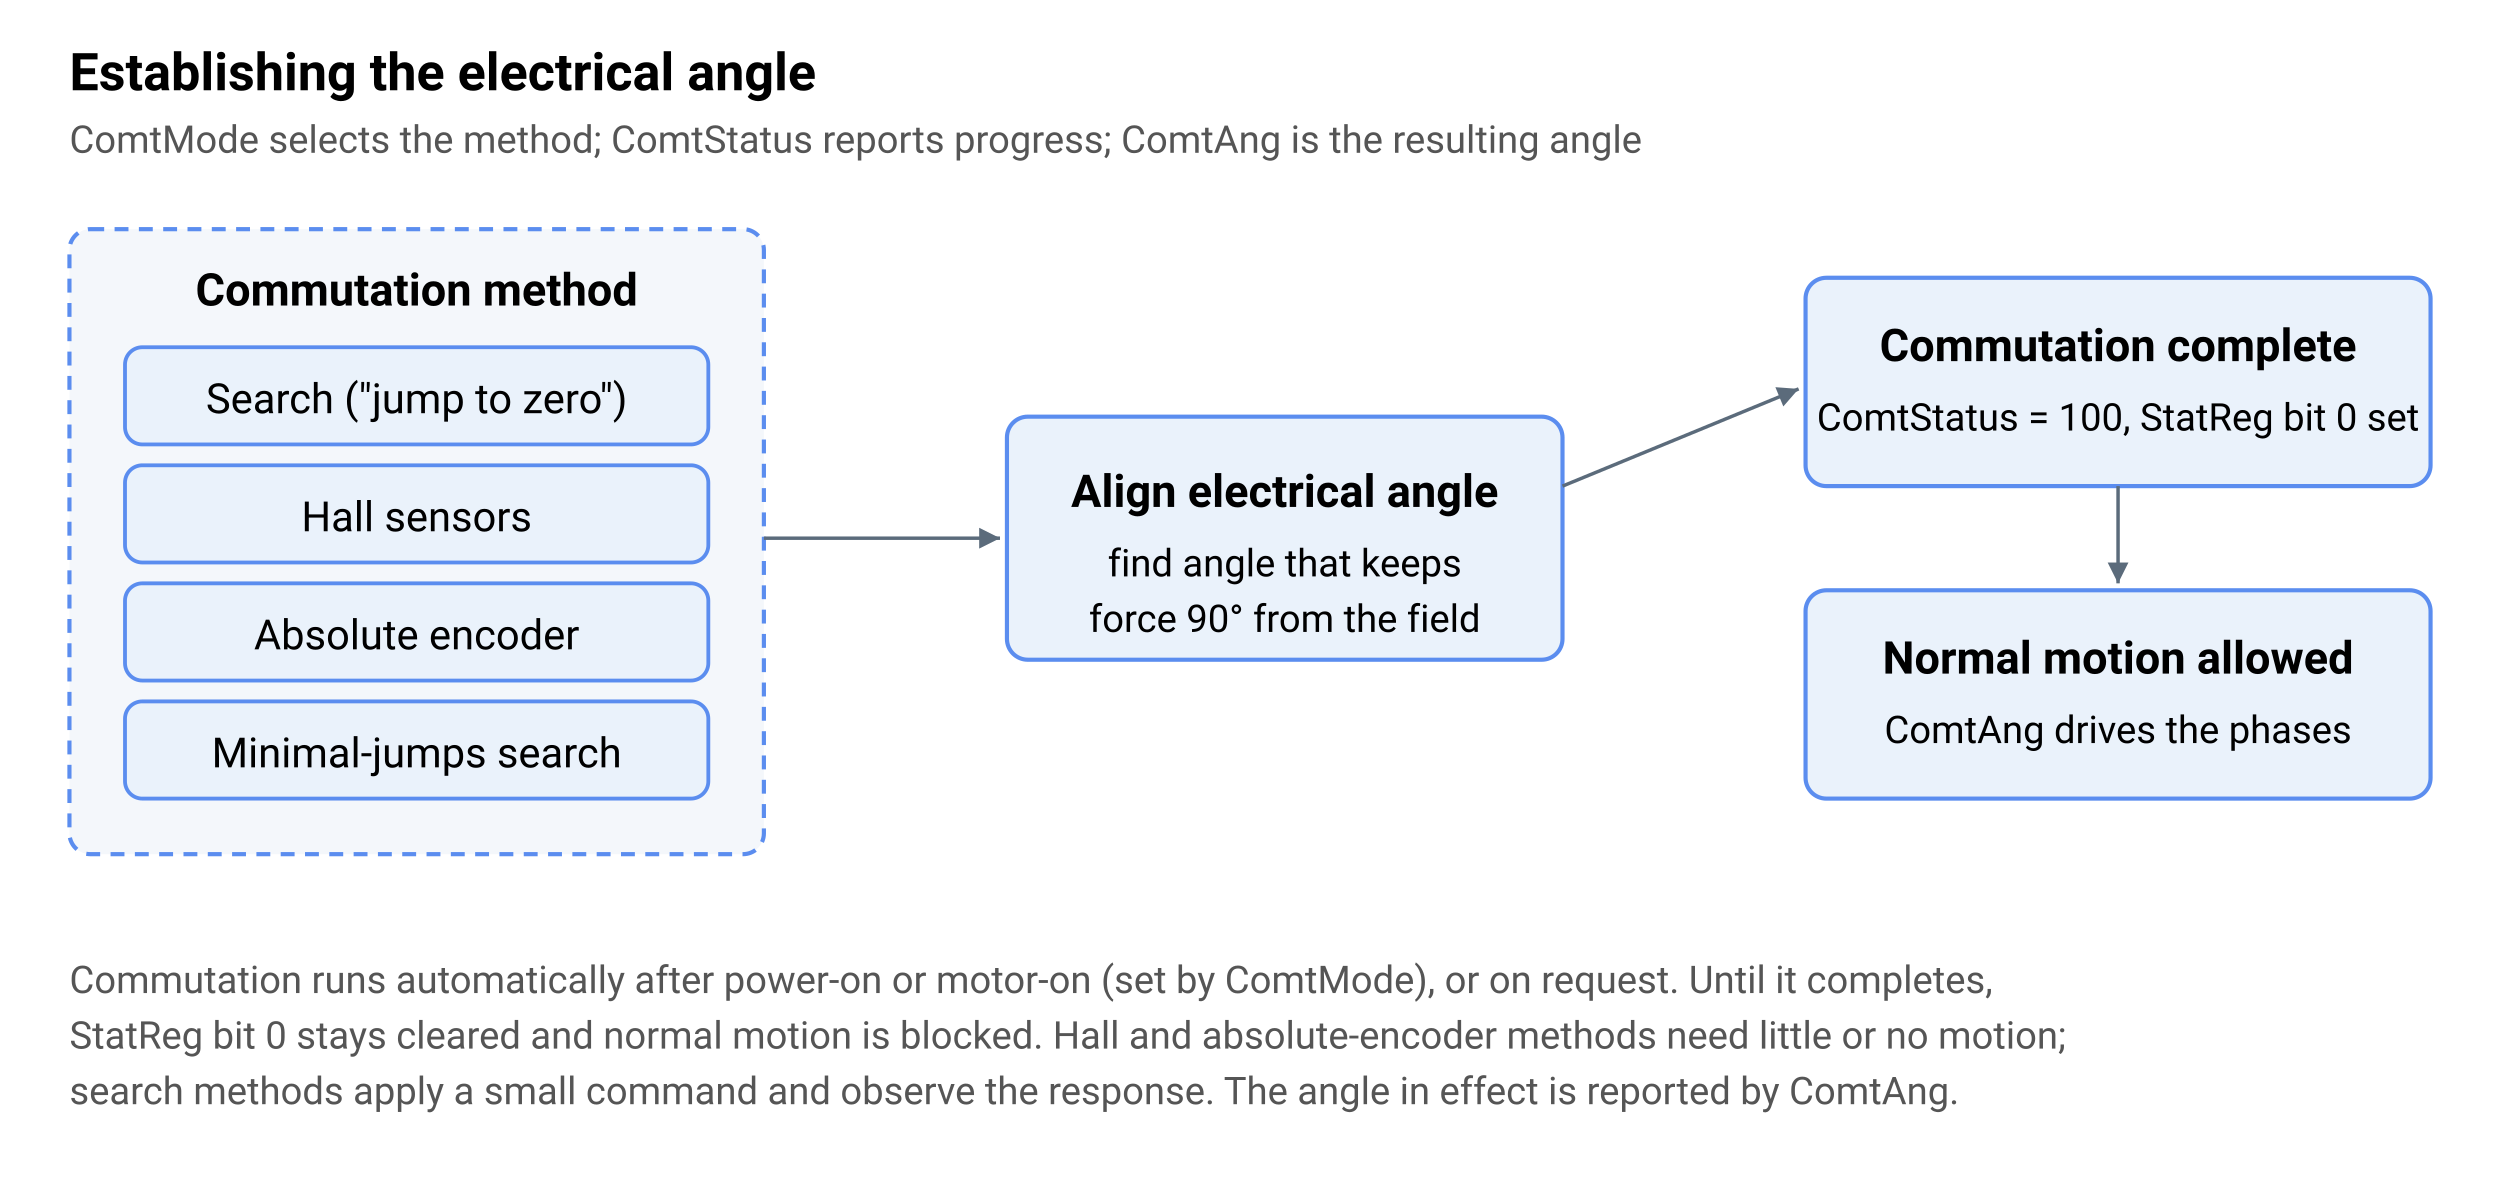
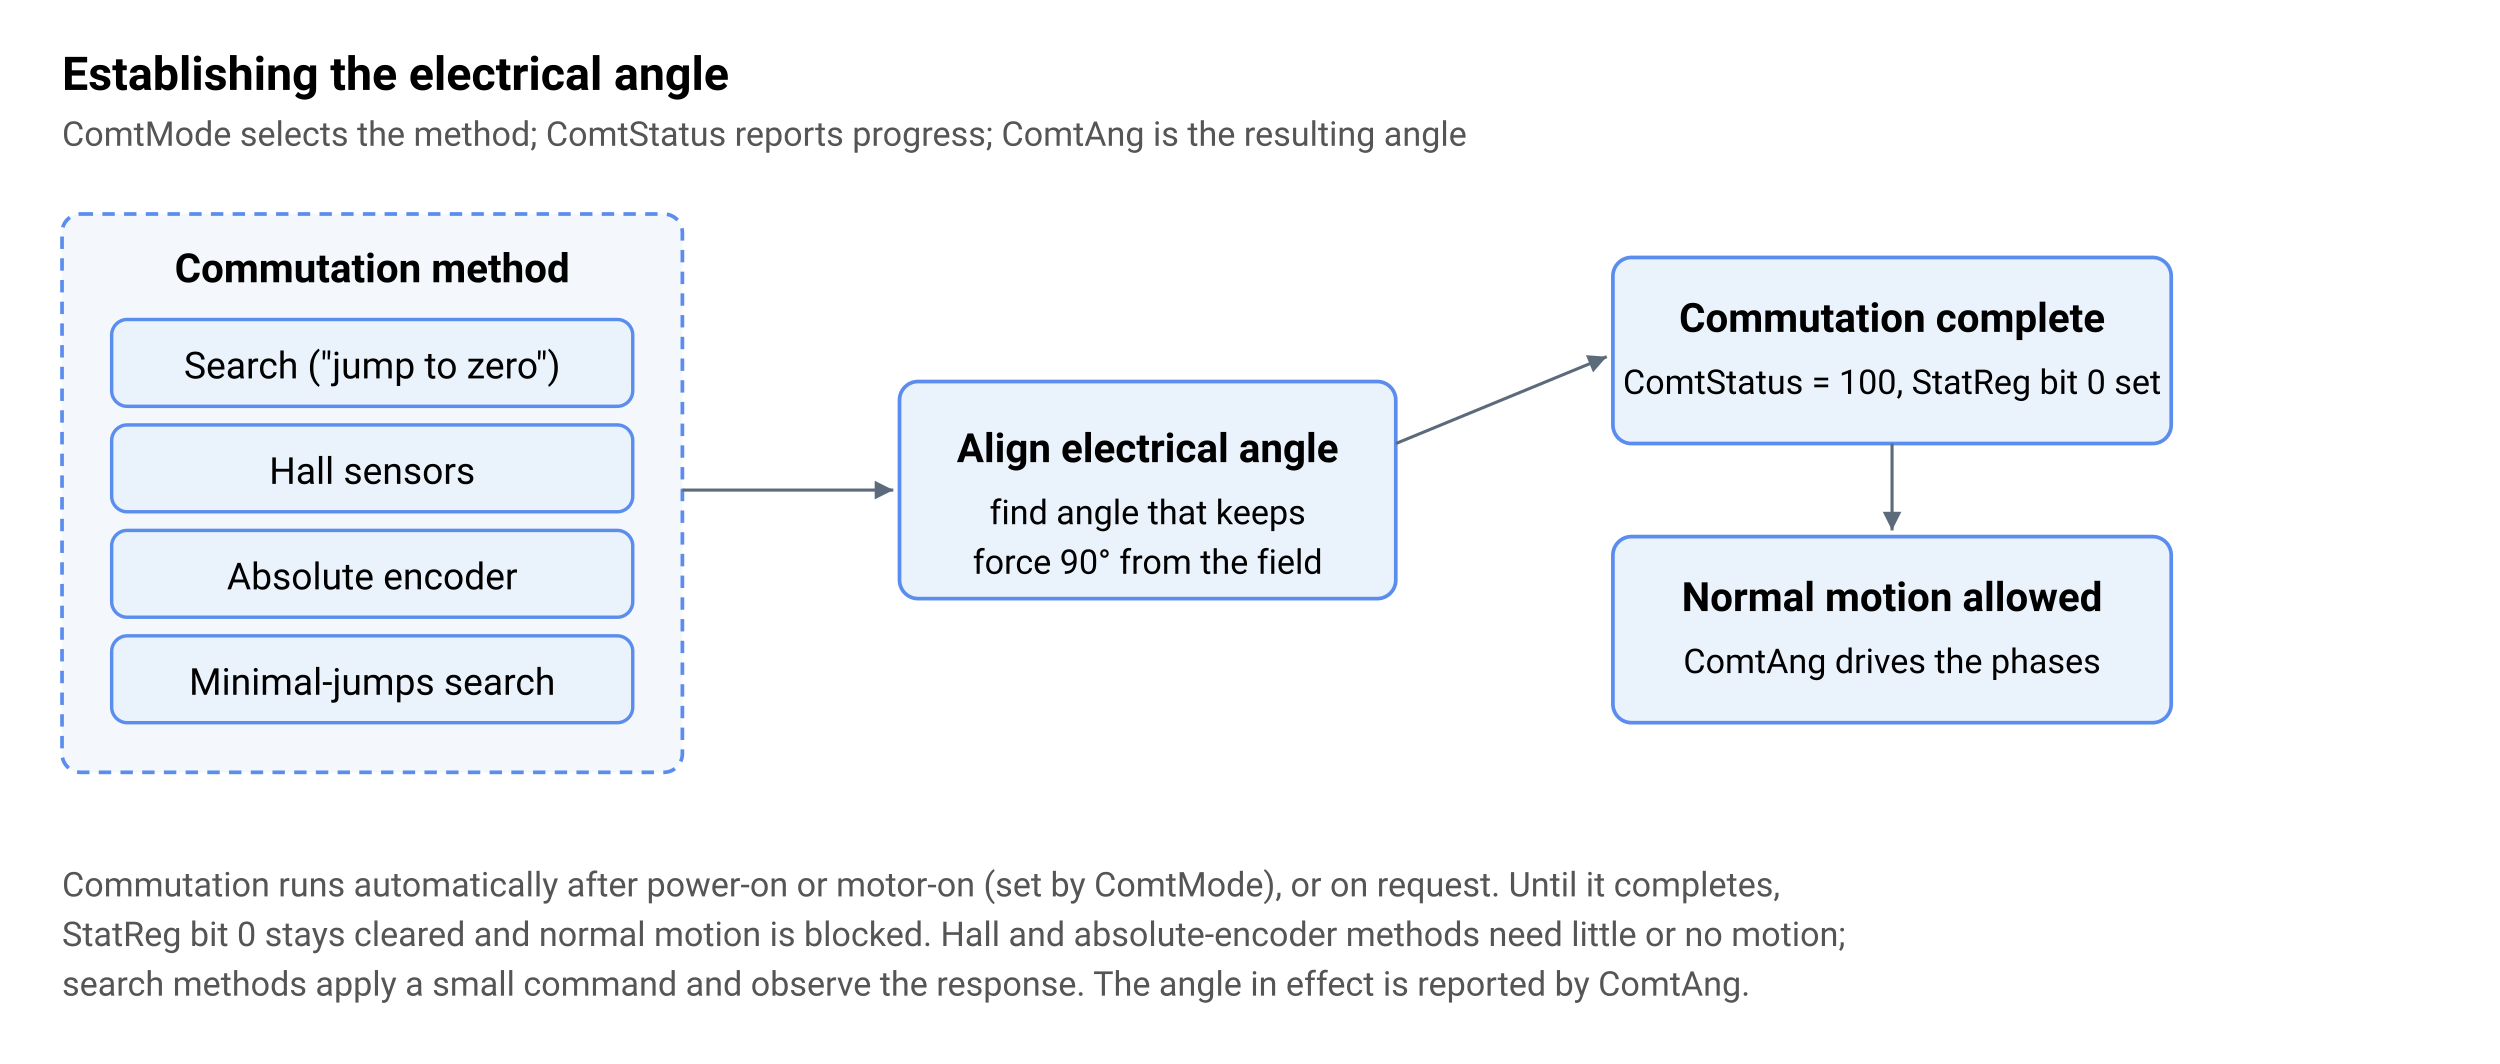
- <svg xmlns="http://www.w3.org/2000/svg" width="720" height="340" viewBox="0 0 720 340" font-family="-apple-system,Segoe UI,Roboto,sans-serif" font-size="13" role="img" aria-label="Establishing the electrical angle: ComtMode selects a commutation method (search, hall sensors, absolute encoder, or minimal-jumps search); the alignment step finds the angle that keeps force 90 degrees from the magnet field; when complete ComtStatus equals 100, StatReg bit 0 is set, and ComtAng drives the phases for normal motion.">
+ <svg xmlns="http://www.w3.org/2000/svg" width="806" height="343" viewBox="0 -3 806 343" font-family="-apple-system,Segoe UI,Roboto,sans-serif" font-size="13" role="img" aria-label="Establishing the electrical angle: ComtMode selects a commutation method (search, hall sensors, absolute encoder, or minimal-jumps search); the alignment step finds the angle that keeps force 90 degrees from the magnet field; when complete ComtStatus equals 100, StatReg bit 0 is set, and ComtAng drives the phases for normal motion.">
  <defs>
    <marker id="arrow" markerWidth="8" markerHeight="8" refX="6" refY="3" orient="auto">
      <path d="M0,0 L6,3 L0,6 Z" fill="#5b6b7b" />
    </marker>
  </defs>
  <text x="20" y="26" font-size="15" font-weight="bold">Establishing the electrical angle</text>
  <text x="20" y="44" fill="#555" font-size="11">ComtMode selects the method; ComtStatus reports progress; ComtAng is the resulting angle</text>
  <rect x="20" y="66" width="200" height="180" rx="6" fill="#f4f7fb" stroke="#5b8def" stroke-width="1.2" stroke-dasharray="4,3" />
  <text x="120" y="88" text-anchor="middle" font-weight="bold">Commutation method</text>
  <rect x="36" y="100" width="168" height="28" rx="5" fill="#eaf2fb" stroke="#5b8def" stroke-width="1.1" />
  <text x="120" y="119" text-anchor="middle" font-size="12">Search ("jump to zero")</text>
  <rect x="36" y="134" width="168" height="28" rx="5" fill="#eaf2fb" stroke="#5b8def" stroke-width="1.1" />
  <text x="120" y="153" text-anchor="middle" font-size="12">Hall sensors</text>
  <rect x="36" y="168" width="168" height="28" rx="5" fill="#eaf2fb" stroke="#5b8def" stroke-width="1.1" />
  <text x="120" y="187" text-anchor="middle" font-size="12">Absolute encoder</text>
  <rect x="36" y="202" width="168" height="28" rx="5" fill="#eaf2fb" stroke="#5b8def" stroke-width="1.1" />
  <text x="120" y="221" text-anchor="middle" font-size="12">Minimal-jumps search</text>
  <rect x="290" y="120" width="160" height="70" rx="6" fill="#eaf2fb" stroke="#5b8def" stroke-width="1.2" />
  <text x="370" y="146" text-anchor="middle" font-weight="bold">Align electrical angle</text>
  <text x="370" y="166" text-anchor="middle" font-size="11">find angle that keeps</text>
  <text x="370" y="182" text-anchor="middle" font-size="11">force 90° from the field</text>
  <rect x="520" y="80" width="180" height="60" rx="6" fill="#eaf2fb" stroke="#5b8def" stroke-width="1.2" />
  <text x="610" y="104" text-anchor="middle" font-weight="bold">Commutation complete</text>
  <text x="610" y="124" text-anchor="middle" font-size="11">ComtStatus = 100, StatReg bit 0 set</text>
  <rect x="520" y="170" width="180" height="60" rx="6" fill="#eaf2fb" stroke="#5b8def" stroke-width="1.2" />
  <text x="610" y="194" text-anchor="middle" font-weight="bold">Normal motion allowed</text>
  <text x="610" y="214" text-anchor="middle" font-size="11">ComtAng drives the phases</text>
  <line x1="220" y1="155" x2="288" y2="155" stroke="#5b6b7b" marker-end="url(#arrow)" />
  <line x1="450" y1="140" x2="518" y2="112" stroke="#5b6b7b" marker-end="url(#arrow)" />
  <line x1="610" y1="140" x2="610" y2="168" stroke="#5b6b7b" marker-end="url(#arrow)" />
  <text x="20" y="286" fill="#555" font-size="11">Commutation runs automatically after power-on or motor-on (set by ComtMode), or on request. Until it completes,</text>
  <text x="20" y="302" fill="#555" font-size="11">StatReg bit 0 stays cleared and normal motion is blocked. Hall and absolute-encoder methods need little or no motion;</text>
  <text x="20" y="318" fill="#555" font-size="11">search methods apply a small command and observe the response. The angle in effect is reported by ComtAng.</text>
</svg>
